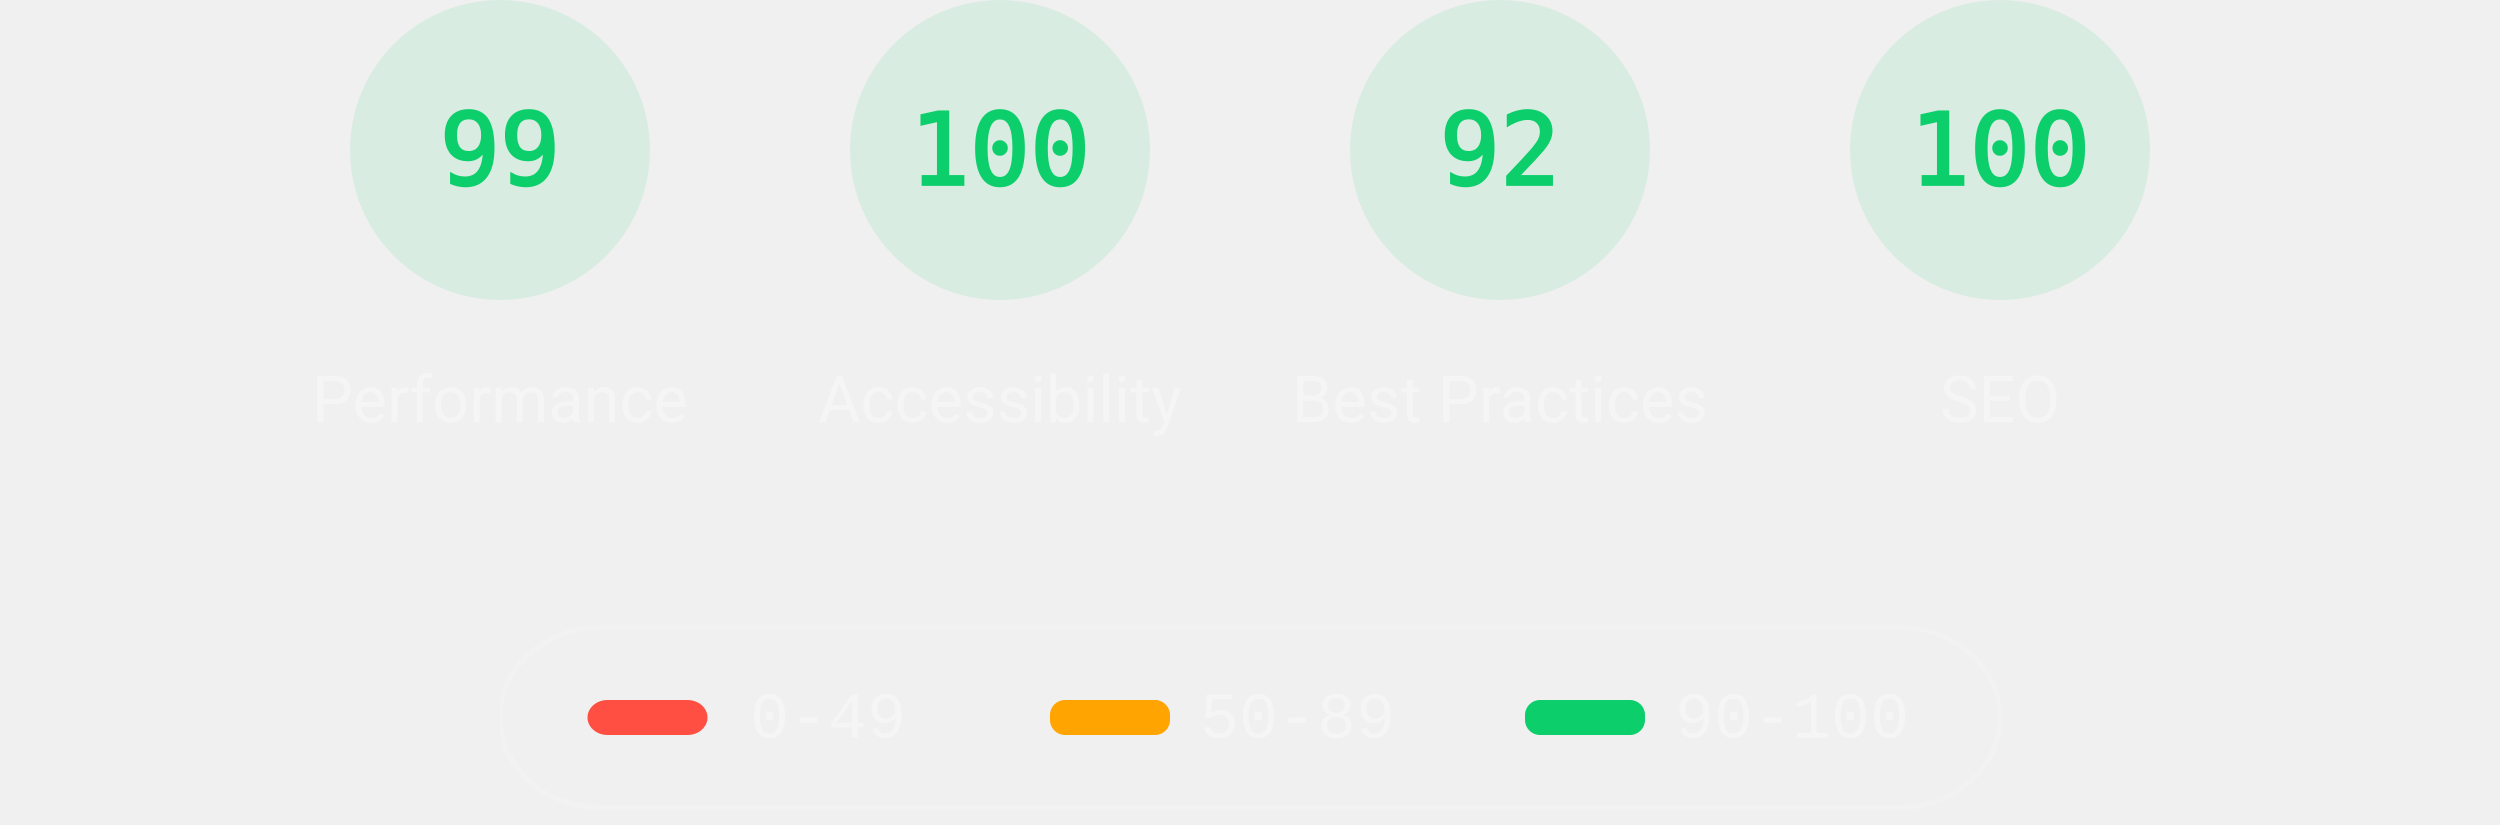
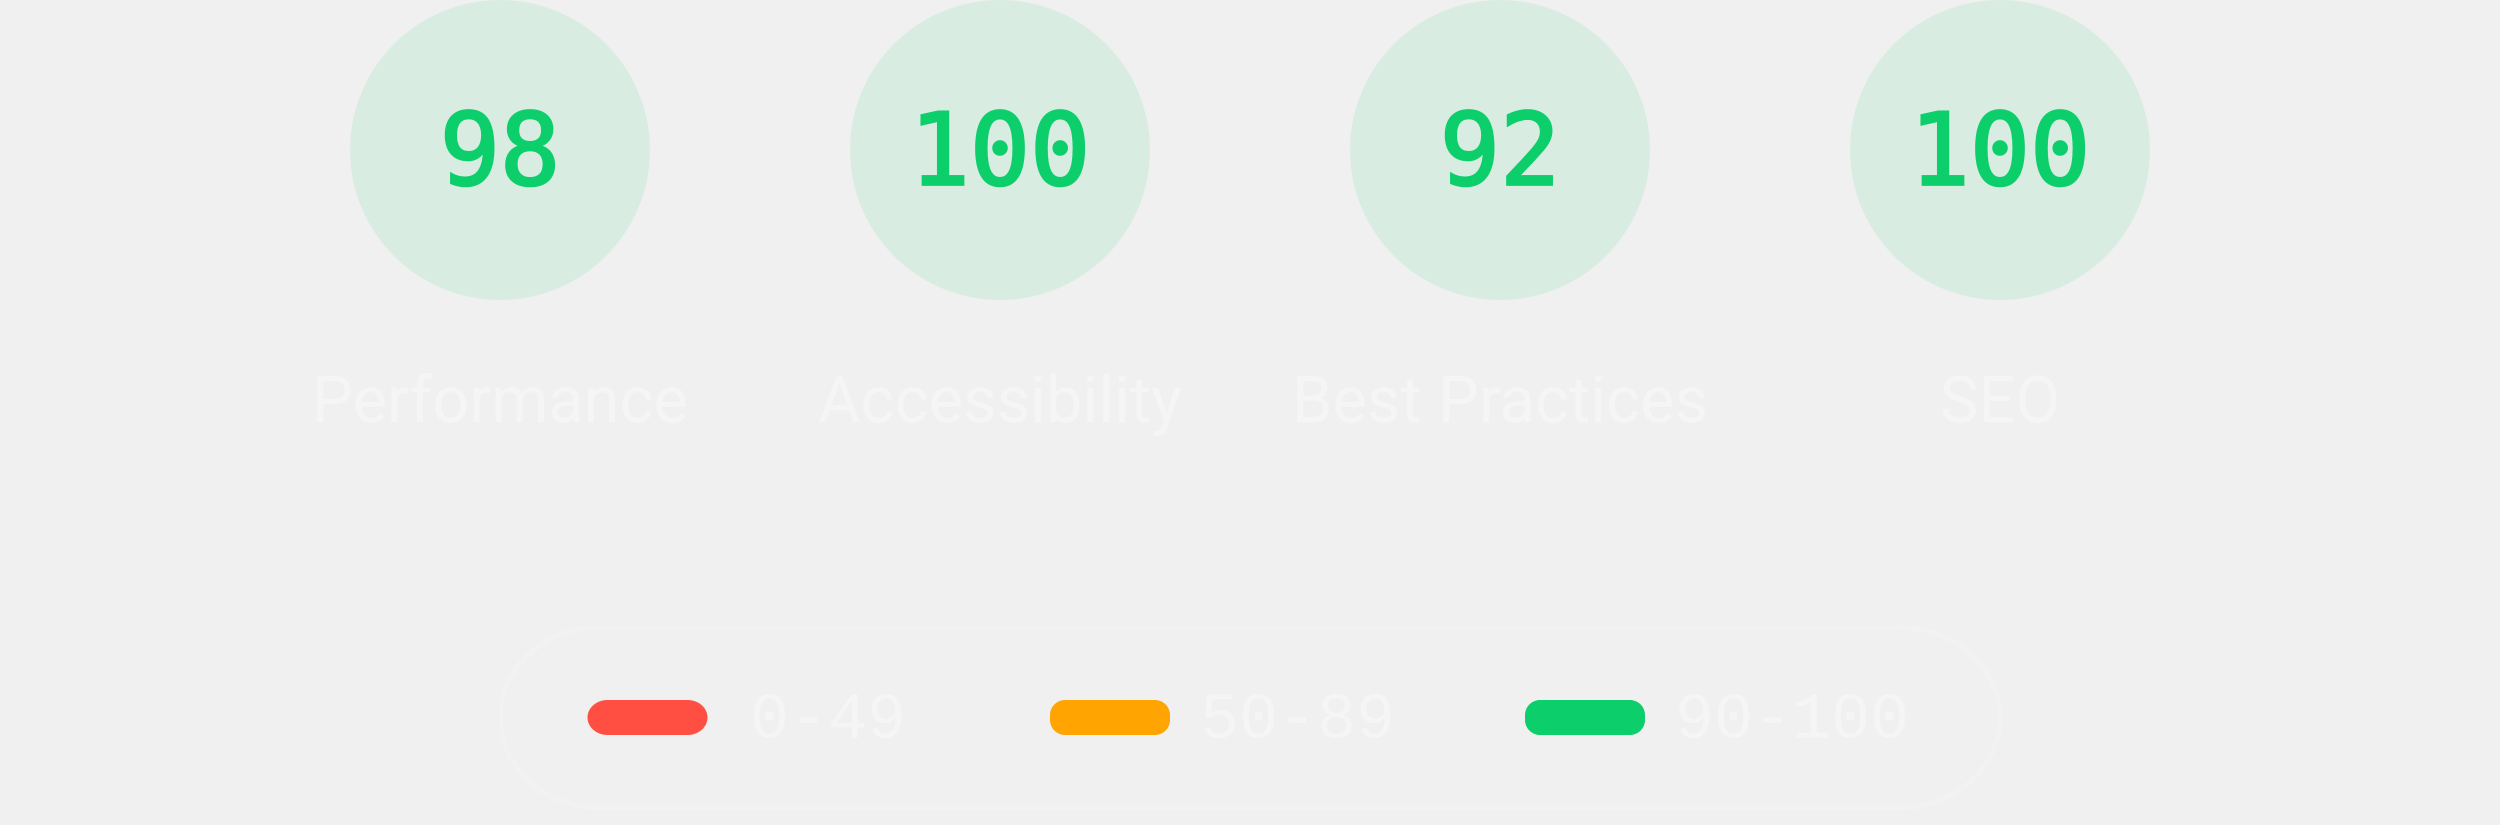
<svg xmlns="http://www.w3.org/2000/svg" class="theme--dark" fill="none" width="1000" height="330">
  <style>
			.gauge-base {
				opacity: 0.1
			}

			.gauge-arc {
				fill: none;
				animation-delay: 250ms;
				stroke-linecap: round;
				transform: rotate(-90deg);
				transform-origin: 100px 60px;
				animation: load-gauge 1s ease forwards
			}

			.guage-text {
				font-size: 40px;
				font-family: monospace;
				text-align: center
			}

			.guage-red {
				color: #ff4e42;
				fill: #ff4e42;
				stroke: #ff4e42
			}
			.guage-orange {
				color: #ffa400;
				fill: #ffa400;
				stroke: #ffa400
			}
			.guage-green {
				color: #0cce6b;
				fill: #0cce6b;
				stroke: #0cce6b
			}
			.theme--agnostic .guage-undefined {
				color: #5c5c5c;
				fill: #5c5c5c;
				stroke: #5c5c5c
			}
			.theme--light .guage-undefined {
				color: #1e1e1e;
				fill: #1e1e1e;
				stroke: #1e1e1e
			}
			.theme--dark .guage-undefined {
				color: #f5f5f5;
				fill: #f5f5f5;
				stroke: #f5f5f5
			}

			.guage-title {
				stroke: none;
				font-size: 26px;
				line-height: 26px;
				font-family: Roboto, Halvetica, Arial, sans-serif
			}
			.metric.guage-title {
				font-family: 'Courier New', Courier, monospace
			}
			.theme--agnostic .guage-title {
				color: #737373;
				fill: #737373
			}
			.theme--light .guage-title {
				color: #212121;
				fill: #212121
			}
			.theme--dark .guage-title {
				color: #f5f5f5;
				fill: #f5f5f5
			}

			@keyframes load-gauge {
				from {
					stroke-dasharray: 0 352.858
				}
			}
			.lh-gauge--pwa__disc {
				fill: #e0e0e0
			}
			.lh-gauge--pwa__logo {
				position: relative;
				fill: #b0b0b0
			}
			.lh-gauge--pwa__invisible {
				display: none
			}
			.lh-gauge--pwa__visible {
				display: inline
			}
			.guage-invisible {
				display: none
			}
			.lh-gauge--pwa__logo--primary-color {
				fill: #304ffe
			}
			.theme--agnostic .lh-gauge--pwa__logo--secondary-color {
				fill: #787878
			}
			.theme--light .lh-gauge--pwa__logo--secondary-color {
				fill: #3d3d3d
			}
			.theme--dark .lh-gauge--pwa__logo--secondary-color {
				fill: #d8b6b6
			}
			.theme--light #svg_2 {
				stroke: #00000022
			}
			.theme--agnostic #svg_2 {
				stroke: #616161
			}
			.theme--light #svg_2 {
				stroke: #00000022
			}
			.theme--dark #svg_2 {
				stroke: #f5f5f566
			}
		</style>
  <svg class="guage-div guage-perf guage-green" viewBox="0 0 200 200" width="200" height="200" x="100" y="0">
    <circle class="gauge-base" r="56" cx="100" cy="60" stroke-width="8" />
-     <circle class="gauge-arc guage-arc-1" r="56" cx="100" cy="60" stroke-width="8" style="stroke-dasharray: 348.339, 351.858;" />
-     <text class="guage-text" x="100px" y="60px" alignment-baseline="central" dominant-baseline="central" text-anchor="middle">99</text>
+     <circle class="gauge-arc guage-arc-1" r="56" cx="100" cy="60" stroke-width="8" style="stroke-dasharray: 344.821, 351.858;" />
+     <text class="guage-text" x="100px" y="60px" alignment-baseline="central" dominant-baseline="central" text-anchor="middle">98</text>
    <text class="guage-title" x="100px" y="160px" alignment-baseline="central" dominant-baseline="central" text-anchor="middle">Performance</text>
  </svg>
  <svg class="guage-div guage-acc guage-green" viewBox="0 0 200 200" width="200" height="200" x="300" y="0">
    <circle class="gauge-base" r="56" cx="100" cy="60" stroke-width="8" />
    <circle class="gauge-arc guage-arc-2" r="56" cx="100" cy="60" stroke-width="8" style="stroke-dasharray: 351.858, 351.858;" />
    <text class="guage-text" x="100px" y="60px" alignment-baseline="central" dominant-baseline="central" text-anchor="middle">100</text>
    <text class="guage-title" x="100px" y="160px" alignment-baseline="central" dominant-baseline="central" text-anchor="middle">Accessibility</text>
  </svg>
  <svg class="guage-div guage-best guage-green" viewBox="0 0 200 200" width="200" height="200" x="500" y="0">
    <circle class="gauge-base" r="56" cx="100" cy="60" stroke-width="8" />
    <circle class="gauge-arc guage-arc-3" r="56" cx="100" cy="60" stroke-width="8" style="stroke-dasharray: 323.709, 351.858;" />
    <text class="guage-text" x="100px" y="60px" alignment-baseline="central" dominant-baseline="central" text-anchor="middle">92</text>
    <text class="guage-title" x="100px" y="160px" alignment-baseline="central" dominant-baseline="central" text-anchor="middle">Best Practices</text>
  </svg>
  <svg class="guage-div guage-seo guage-green" viewBox="0 0 200 200" width="200" height="200" x="700" y="0">
    <circle class="gauge-base" r="56" cx="100" cy="60" stroke-width="8" />
    <circle class="gauge-arc guage-arc-4" r="56" cx="100" cy="60" stroke-width="8" style="stroke-dasharray: 351.858, 351.858;" />
    <text class="guage-text" x="100px" y="60px" alignment-baseline="central" dominant-baseline="central" text-anchor="middle">100</text>
    <text class="guage-title" x="100px" y="160px" alignment-baseline="central" dominant-baseline="central" text-anchor="middle">SEO</text>
  </svg>
  <svg class="guage-div guage-pwa guage-invisible" viewBox="0 0 200 200" width="200" height="200" x="900" y="0">
    <svg viewBox="0 0 60 60" width="112" height="112" x="44" y="4">
      <defs>
        <linearGradient id="lh-gauge--pwa__check-circle__gradient-0" x1="50%" y1="0%" x2="50%" y2="100%">
          <stop stop-color="#00C852" offset="0%" />
          <stop stop-color="#009688" offset="100%" />
        </linearGradient>
        <linearGradient id="lh-gauge--pwa__installable__shadow-gradient-0" x1="76.056%" x2="24.111%" y1="82.995%" y2="24.735%">
          <stop stop-color="#A5D6A7" offset="0%" />
          <stop stop-color="#80CBC4" offset="100%" />
        </linearGradient>
        <linearGradient id="lh-gauge--pwa__fast-reliable__shadow-gradient-0" x1="76.056%" y1="82.995%" x2="25.678%" y2="26.493%">
          <stop stop-color="#64B5F6" offset="0%" />
          <stop stop-color="#2979FF" offset="100%" />
        </linearGradient>
        <g id="lh-gauge--pwa__fast-reliable-badge-0">
          <circle fill="#FFFFFF" cx="10" cy="10" r="10" />
          <path fill="#304FFE" d="M10 3.58l5.25 2.34v3.5c0 3.23-2.24 6.26-5.25 7-3.01-.74-5.25-3.77-5.25-7v-3.5L10 3.58zm-.47 10.74l2.76-4.83.03-.07c.04-.08 0-.24-.22-.24h-1.64l.47-3.26h-.47l-2.7 4.77c-.02.01.05-.1-.04.05-.09.16-.1.31.18.31h1.63l-.47 3.27h.47z" />
        </g>
        <g id="lh-gauge--pwa__installable-badge-0">
          <circle fill="#FFFFFF" cx="10" cy="10" r="10" />
          <path fill="#009688" d="M10 4.167A5.835 5.835 0 0 0 4.167 10 5.835 5.835 0 0 0 10 15.833 5.835 5.835 0 0 0 15.833 10 5.835 5.835 0 0 0 10 4.167zm2.917 6.416h-2.334v2.334H9.417v-2.334H7.083V9.417h2.334V7.083h1.166v2.334h2.334v1.166z" />
        </g>
      </defs>
      <g stroke="none" fill-rule="nonzero">
        <circle class="lh-gauge--pwa__disc" cx="30" cy="30" r="30" />
        <g class="lh-gauge--pwa__logo">
          <path d="M35.66 19.39l.7-1.75h2L37.4 15 38.6 12l3.4 9h-2.51l-.58-1.61z" />
          <path d="M33.52 21l3.65-9h-2.42l-2.5 5.82L30.5 12h-1.86l-1.9 5.82-1.35-2.65-1.21 3.72L25.4 21h2.38l1.72-5.2 1.64 5.2z" />
          <path fill-rule="nonzero" d="M20.3 17.91h1.48c.45 0 .85-.05 1.2-.15l.39-1.18 1.07-3.3a2.64 2.64 0 0 0-.28-.37c-.55-.6-1.36-.91-2.42-.91H18v9h2.3V17.9zm1.96-3.84c.22.22.33.5.33.87 0 .36-.1.65-.29.87-.2.23-.59.35-1.15.35h-.86v-2.41h.87c.52 0 .89.1 1.1.32z" />
        </g>
        <rect class="lh-gauge--pwa__component lh-gauge--pwa__na-line lh-gauge--pwa__invisible" fill="#FFFFFF" x="20" y="32" width="20" height="4" rx="2" />
        <g class="lh-gauge--pwa__component lh-gauge--pwa__fast-reliable-badge lh-gauge--pwa__invisible" transform="translate(20, 29)">
          <path fill="url(#lh-gauge--pwa__fast-reliable__shadow-gradient-0)" d="M33.63 19.49A30 30 0 0 1 16.2 30.36L3 17.14 17.14 3l16.49 16.49z" />
          <use href="#lh-gauge--pwa__fast-reliable-badge-0" />
        </g>
        <g class="lh-gauge--pwa__component lh-gauge--pwa__installable-badge lh-gauge--pwa__invisible" transform="translate(20, 29)">
          <path fill="url(#lh-gauge--pwa__installable__shadow-gradient-0)" d="M33.629 19.487c-4.272 5.453-10.391 9.39-17.415 10.869L3 17.142 17.142 3 33.63 19.487z" />
          <use href="#lh-gauge--pwa__installable-badge-0" />
        </g>
        <g class="lh-gauge--pwa__component lh-gauge--pwa__fast-reliable-installable-badges lh-gauge--pwa__invisible">
          <g transform="translate(8, 29)">
            <path fill="url(#lh-gauge--pwa__fast-reliable__shadow-gradient-0)" d="M16.321 30.463L3 17.143 17.142 3l22.365 22.365A29.864 29.864 0 0 1 22 31c-1.942 0-3.84-.184-5.679-.537z" />
            <use href="#lh-gauge--pwa__fast-reliable-badge-0" />
          </g>
          <g transform="translate(32, 29)">
            <path fill="url(#lh-gauge--pwa__installable__shadow-gradient-0)" d="M25.982 11.84a30.107 30.107 0 0 1-13.08 15.203L3 17.143 17.142 3l8.84 8.84z" />
            <use href="#lh-gauge--pwa__installable-badge-0" />
          </g>
        </g>
        <g class="lh-gauge--pwa__component lh-gauge--pwa__check-circle lh-gauge--pwa__invisible" transform="translate(18, 28)">
          <circle fill="#FFFFFF" cx="12" cy="12" r="12" />
          <path fill="url(#lh-gauge--pwa__check-circle__gradient-0)" d="M12 2a10 10 0 1 0 0 20 10 10 0 0 0 0-20zm-2 15l-5-5 1.41-1.41L10 14.17l7.59-7.59L19 8l-9 9z" />
        </g>
      </g>
    </svg>
    <text class="guage-title" y="160px" alignment-baseline="central" dominant-baseline="central" text-anchor="middle">
      <tspan x="100px" dy="-6px">Progressive</tspan>
      <tspan x="100px" dy="30px">Web App</tspan>
    </text>
  </svg>
  <svg width="604" height="76" x="200" y="250">
    <g>
      <rect fill="none" id="canvas_background" height="80" width="604" y="-1" x="-1" />
      <g display="none" overflow="visible" y="0" x="0" height="100%" width="100%" id="canvasGrid">
        <rect fill="url(#gridpattern)" stroke-width="0" y="0" x="0" height="100%" width="100%" />
      </g>
    </g>
    <g>
      <rect fill-opacity="0" stroke-width="2" rx="40" id="svg_2" height="72" width="600" y="1" x="0" fill="#000000" />
      <rect stroke="#000" rx="8" id="svg_3" height="14" width="48" y="30" x="35" stroke-opacity="null" stroke-width="0" fill="#ff4e42" />
      <rect stroke="#000" rx="6" id="svg_4" height="14" width="48" y="30" x="220" stroke-opacity="null" stroke-width="0" fill="#ffa400" />
      <rect stroke="#000" rx="6" id="svg_5" height="14" width="48" y="30" x="410" stroke-opacity="null" stroke-width="0" fill="#0cce6b" />
      <text class="metric guage-title" xml:space="preserve" text-anchor="start" font-size="26" id="svg_6" y="45" x="100" stroke-opacity="null" stroke-width="0" stroke="#000">0-49</text>
      <text class="metric guage-title" xml:space="preserve" text-anchor="start" font-size="26" id="svg_7" y="45" x="280" stroke-opacity="null" stroke-width="0" stroke="#000">50-89</text>
      <text class="metric guage-title" xml:space="preserve" text-anchor="start" font-size="26" id="svg_8" y="45" x="470" stroke-opacity="null" stroke-width="0" stroke="#000">90-100</text>
    </g>
  </svg>
</svg>
